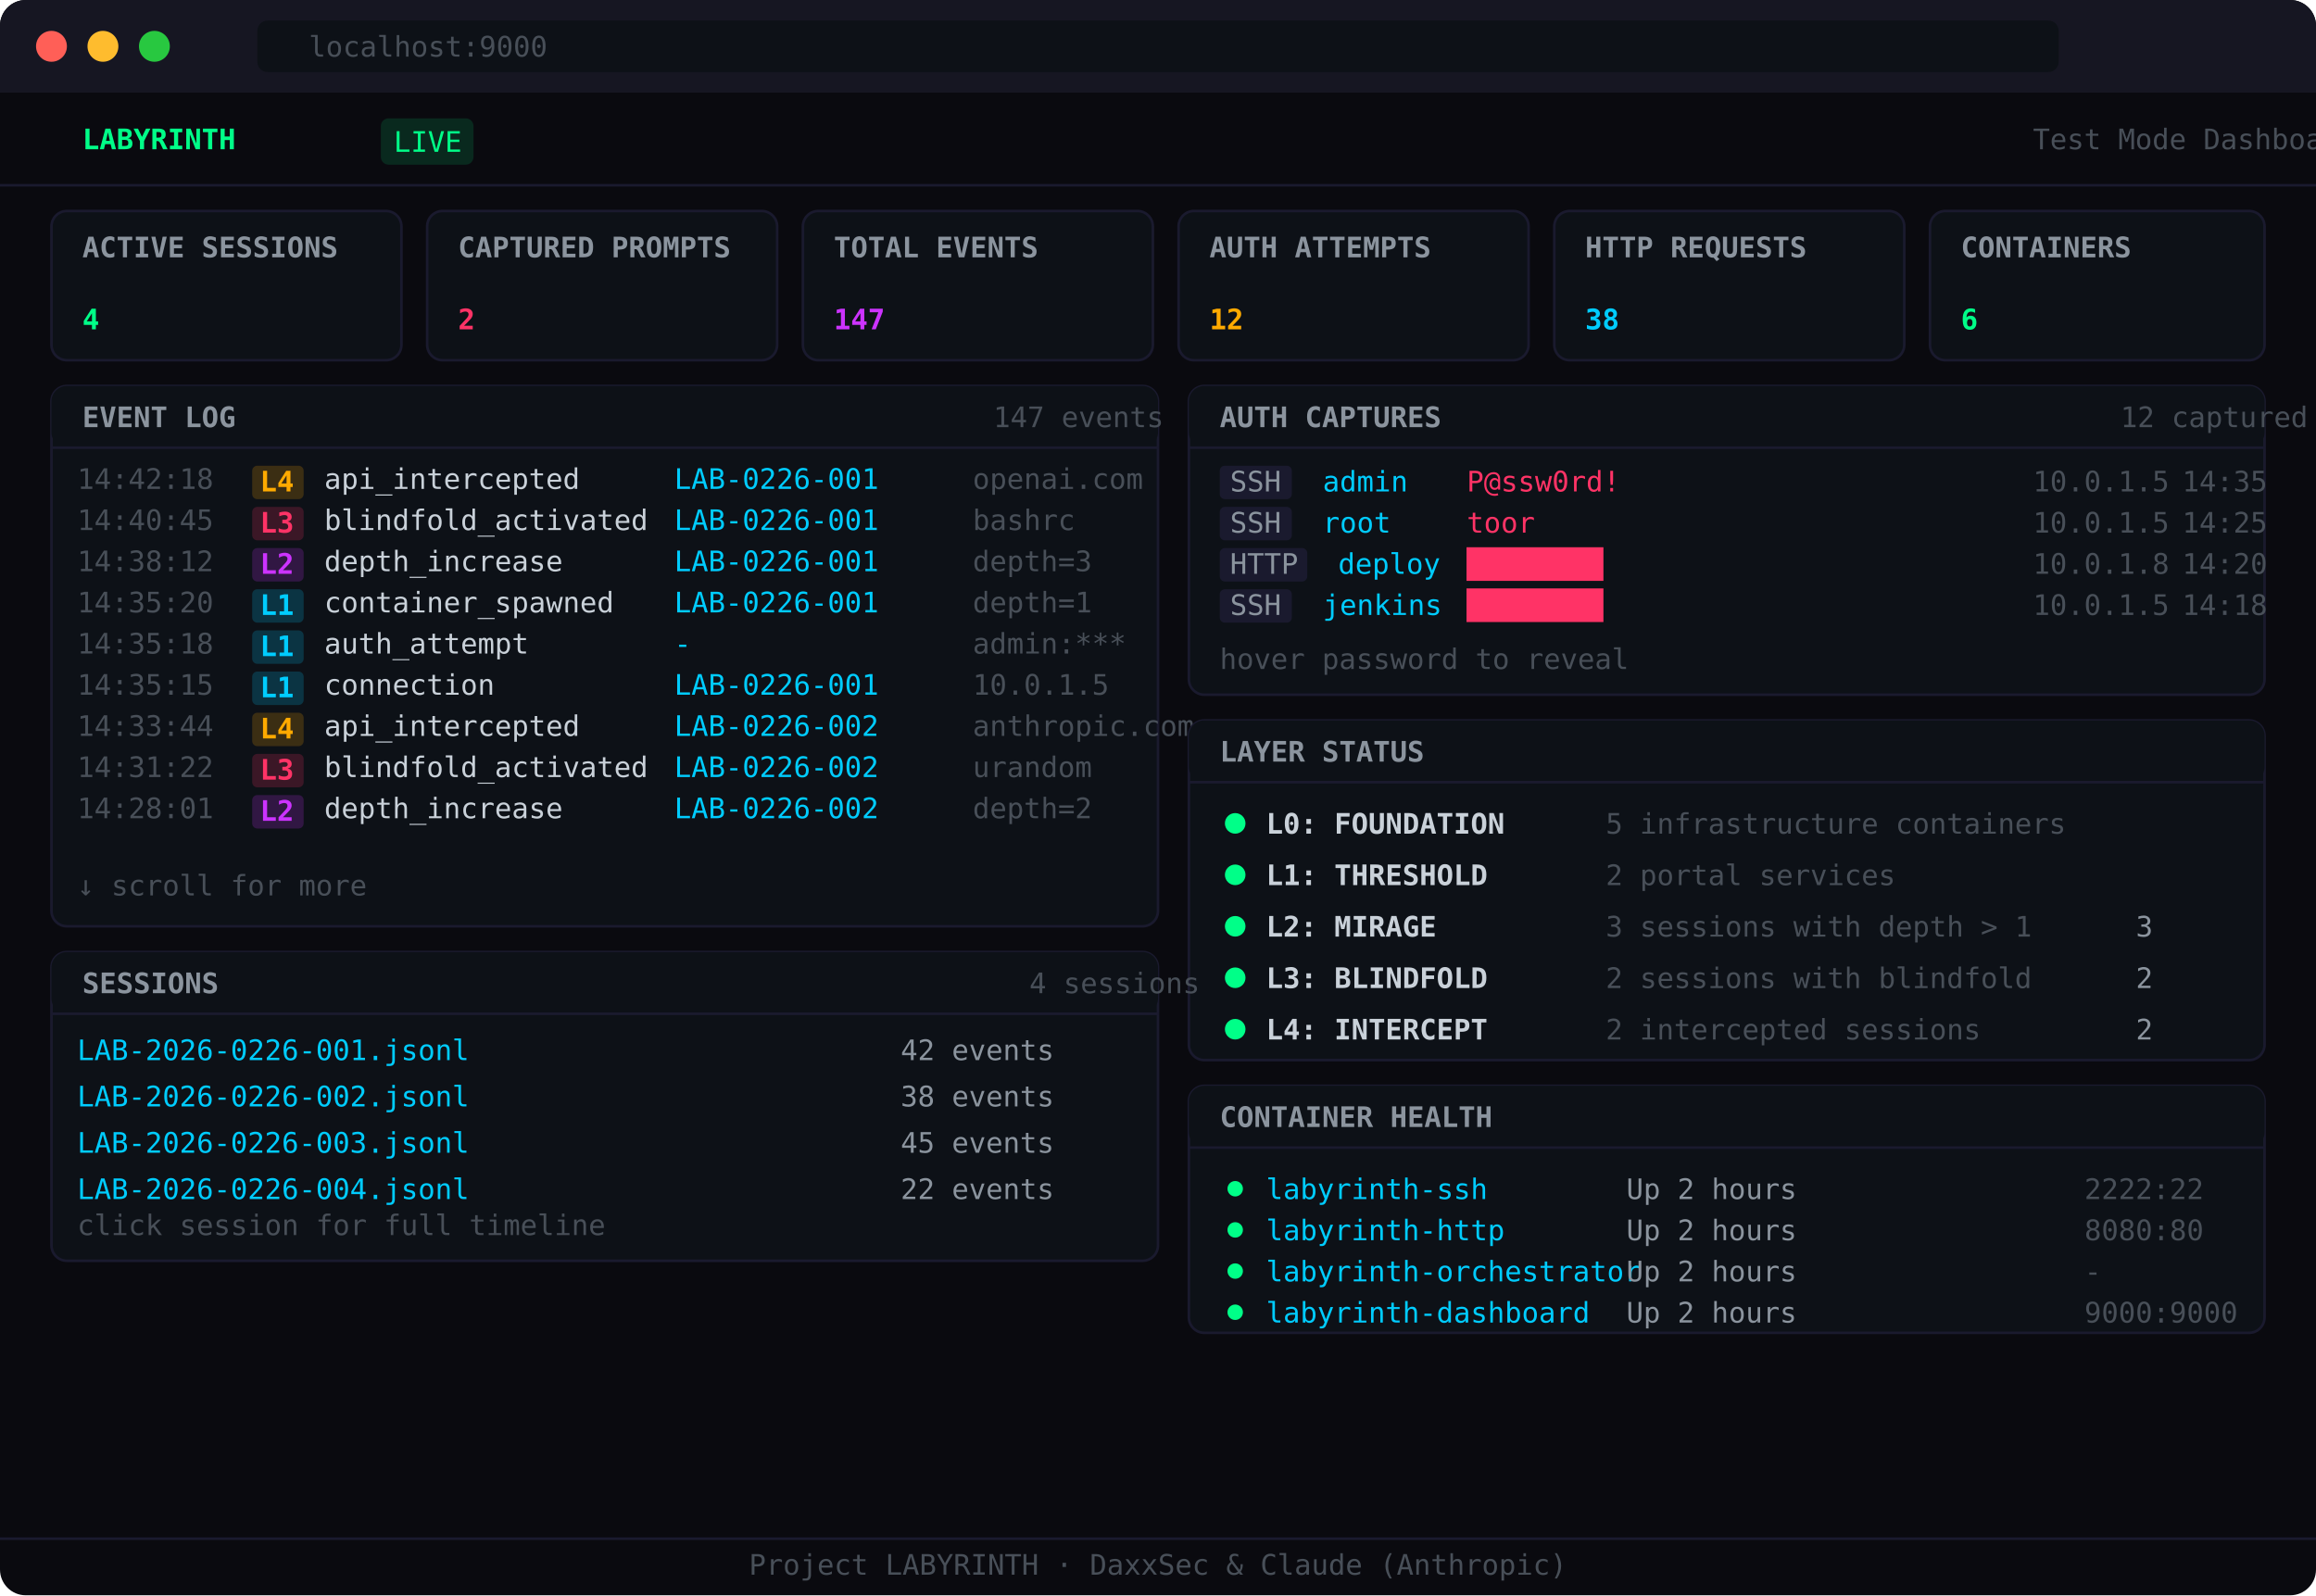
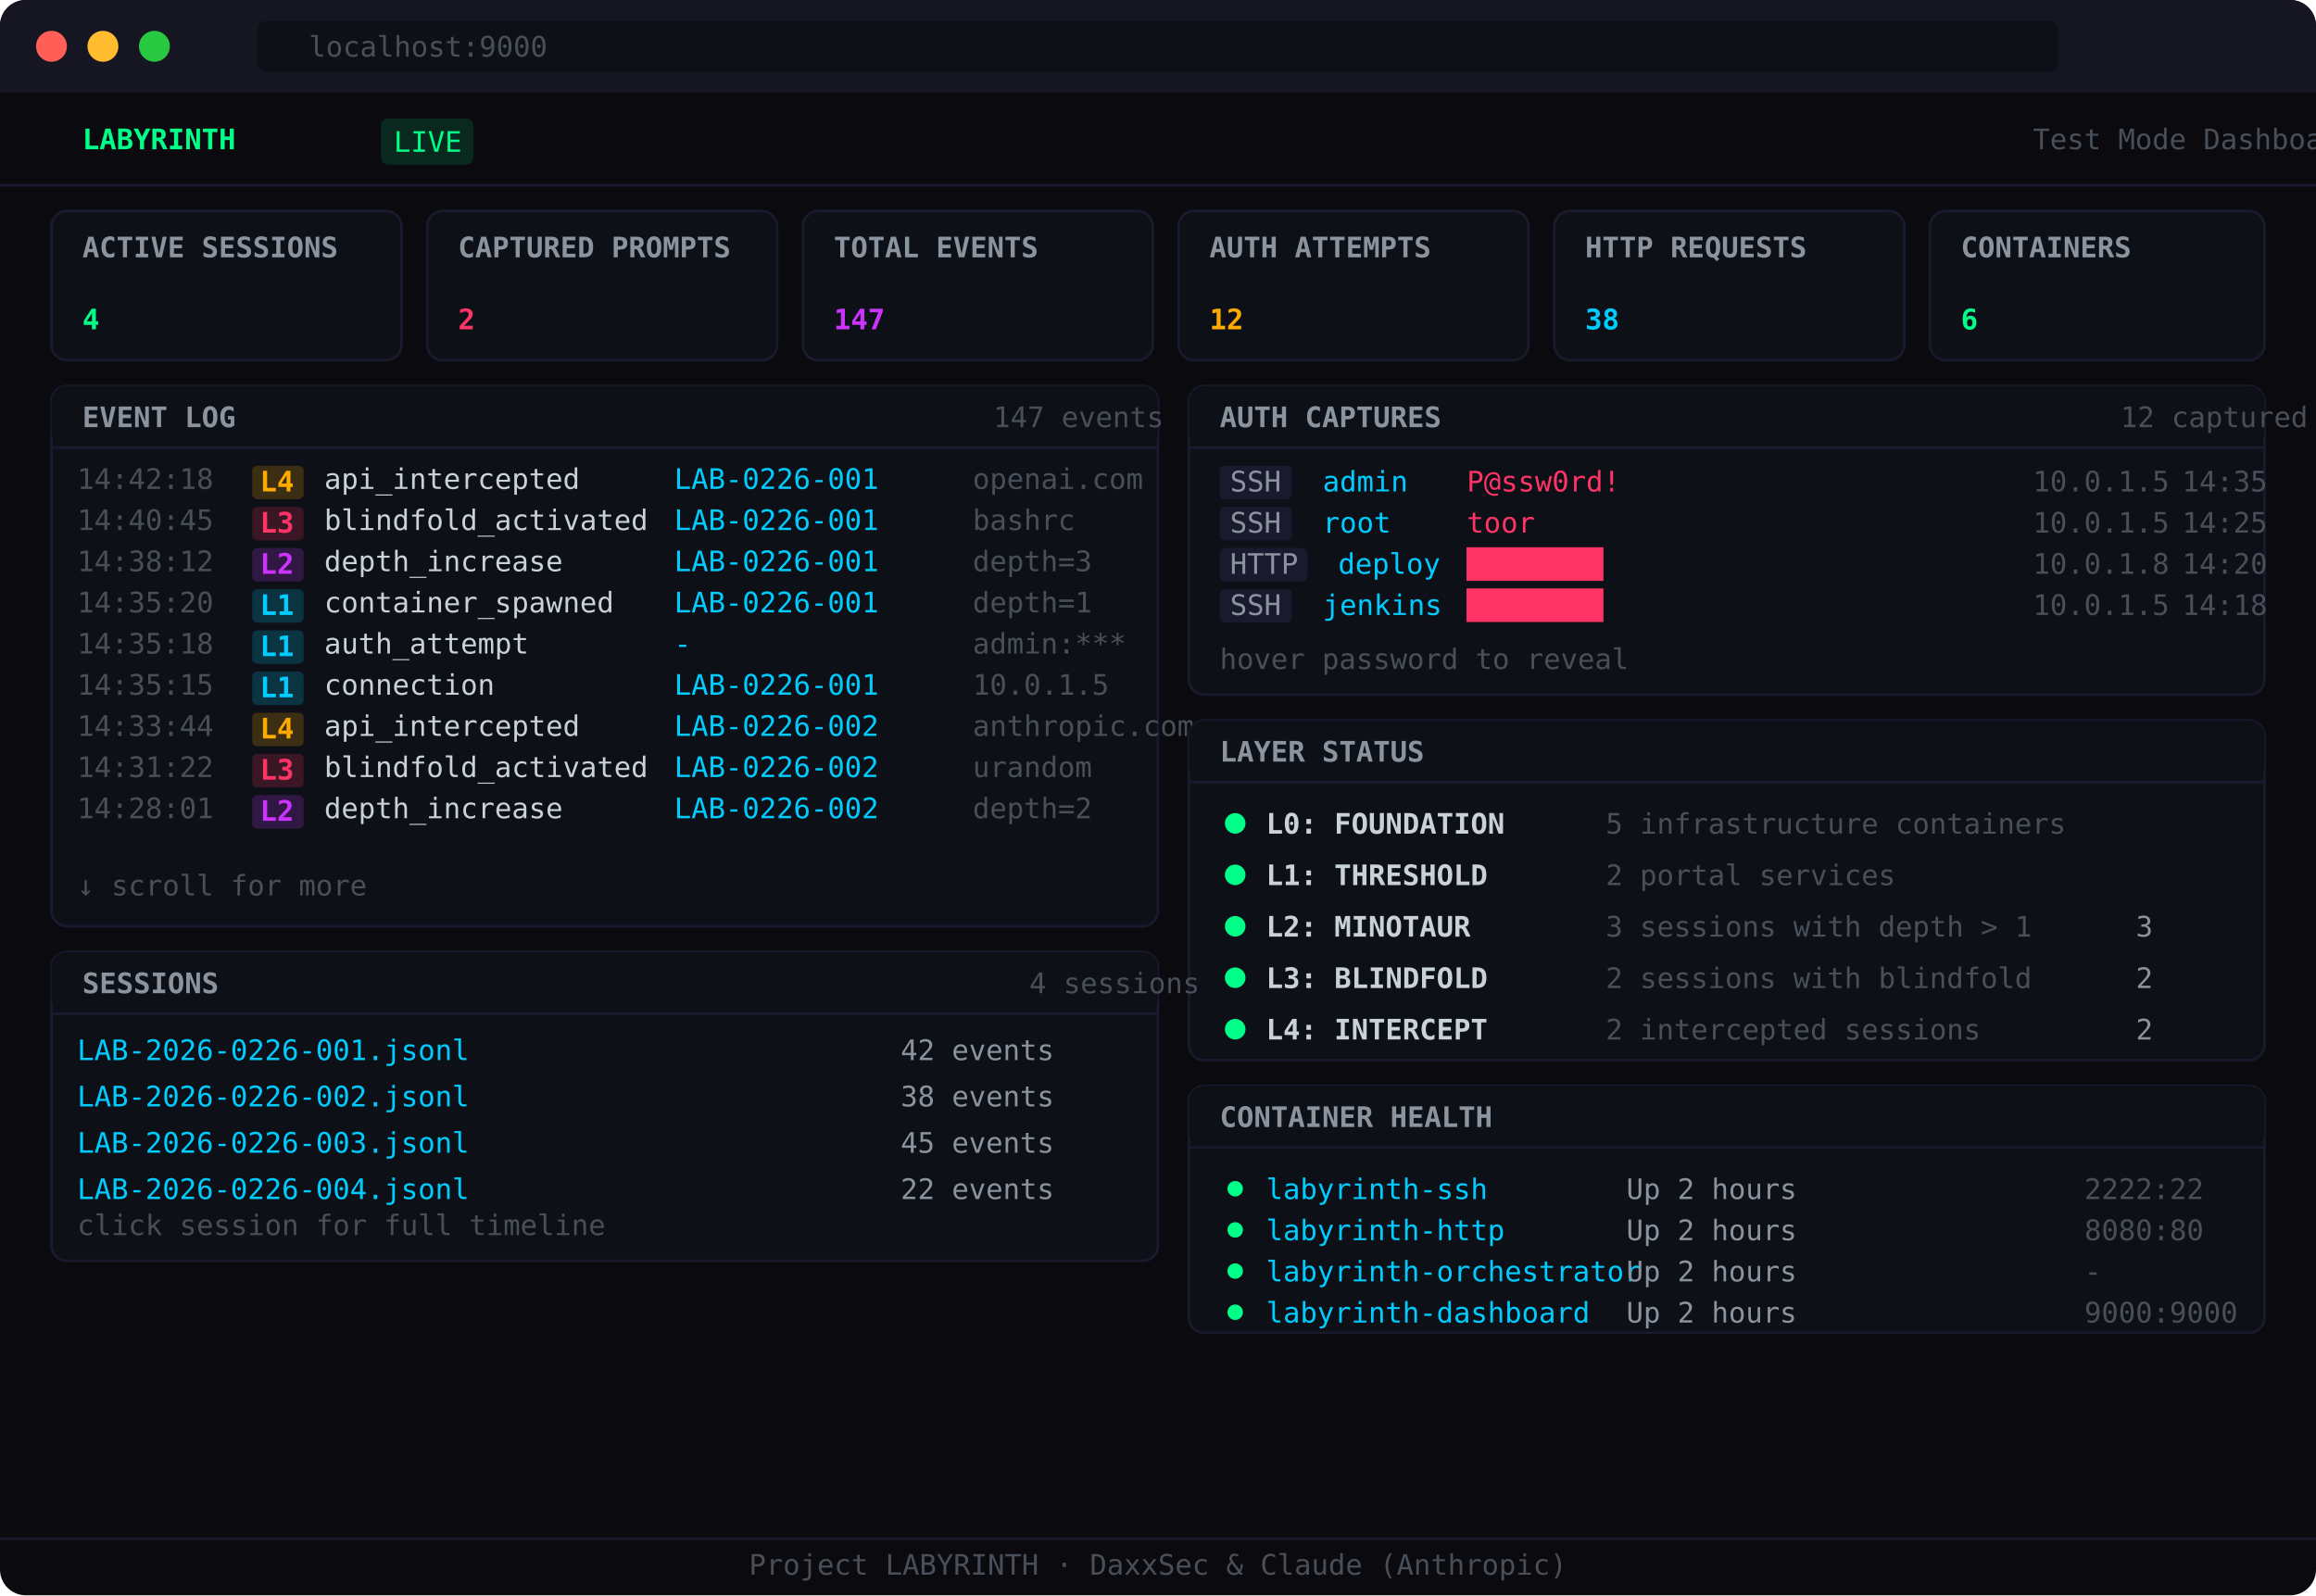
<svg xmlns="http://www.w3.org/2000/svg" width="900" height="620" viewBox="0 0 900 620">
  <defs>
    <style>
      text { font-family: 'JetBrains Mono', 'Fira Code', monospace; font-size: 11px; }
      .bg { fill: #0a0a0f; }
      .titlebar { fill: #161622; }
      .dim { fill: #484f58; }
      .subtle { fill: #8b949e; }
      .text { fill: #c9d1d9; }
      .green { fill: #00ff88; }
      .cyan { fill: #00ccff; }
      .red { fill: #ff3366; }
      .purple { fill: #cc33ff; }
      .yellow { fill: #ffaa00; }
      .bold { font-weight: 700; }
      .card-bg { fill: #0d1117; }
      .border-line { fill: none; stroke: #1a1a2e; stroke-width: 1; }
    </style>
  </defs>
  <rect class="bg" width="900" height="620" rx="10" />
  <rect class="titlebar" width="900" height="36" rx="10" />
  <rect class="titlebar" width="900" height="12" y="24" />
  <circle cx="20" cy="18" r="6" fill="#ff5f57" />
  <circle cx="40" cy="18" r="6" fill="#febc2e" />
  <circle cx="60" cy="18" r="6" fill="#28c840" />
  <rect x="100" y="8" width="700" height="20" rx="4" fill="#0d1117" />
  <text x="120" y="22" class="dim" font-size="10">localhost:9000</text>
  <rect x="0" y="36" width="900" height="36" fill="#0a0a0f" />
  <line x1="0" y1="72" x2="900" y2="72" stroke="#1a1a2e" />
  <text x="32" y="58" class="green bold" font-size="16">LABYRINTH</text>
  <rect x="148" y="46" width="36" height="18" rx="3" fill="#00ff8820" />
  <text x="153" y="59" class="green" font-size="9">LIVE</text>
  <text x="790" y="58" class="dim" font-size="10">Test Mode Dashboard</text>
  <rect x="20" y="82" width="136" height="58" rx="6" class="card-bg" />
  <rect x="20" y="82" width="136" height="58" rx="6" class="border-line" />
  <text x="32" y="100" class="subtle" font-size="8" font-weight="bold">ACTIVE SESSIONS</text>
  <text x="32" y="128" class="green bold" font-size="24">4</text>
  <rect x="166" y="82" width="136" height="58" rx="6" class="card-bg" />
  <rect x="166" y="82" width="136" height="58" rx="6" class="border-line" />
  <text x="178" y="100" class="subtle" font-size="8" font-weight="bold">CAPTURED PROMPTS</text>
  <text x="178" y="128" class="red bold" font-size="24">2</text>
  <rect x="312" y="82" width="136" height="58" rx="6" class="card-bg" />
  <rect x="312" y="82" width="136" height="58" rx="6" class="border-line" />
  <text x="324" y="100" class="subtle" font-size="8" font-weight="bold">TOTAL EVENTS</text>
  <text x="324" y="128" class="purple bold" font-size="24">147</text>
  <rect x="458" y="82" width="136" height="58" rx="6" class="card-bg" />
  <rect x="458" y="82" width="136" height="58" rx="6" class="border-line" />
  <text x="470" y="100" class="subtle" font-size="8" font-weight="bold">AUTH ATTEMPTS</text>
  <text x="470" y="128" class="yellow bold" font-size="24">12</text>
  <rect x="604" y="82" width="136" height="58" rx="6" class="card-bg" />
  <rect x="604" y="82" width="136" height="58" rx="6" class="border-line" />
  <text x="616" y="100" class="subtle" font-size="8" font-weight="bold">HTTP REQUESTS</text>
  <text x="616" y="128" class="cyan bold" font-size="24">38</text>
  <rect x="750" y="82" width="130" height="58" rx="6" class="card-bg" />
  <rect x="750" y="82" width="130" height="58" rx="6" class="border-line" />
  <text x="762" y="100" class="subtle" font-size="8" font-weight="bold">CONTAINERS</text>
  <text x="762" y="128" class="green bold" font-size="24">6</text>
  <rect x="20" y="150" width="430" height="210" rx="6" class="card-bg" />
  <rect x="20" y="150" width="430" height="210" rx="6" class="border-line" />
  <rect x="20" y="150" width="430" height="24" rx="6" fill="#0d1117" />
  <text x="32" y="166" class="subtle bold" font-size="9">EVENT LOG</text>
  <text x="386" y="166" class="dim" font-size="9">147 events</text>
  <line x1="20" y1="174" x2="450" y2="174" stroke="#1a1a2e" />
  <text x="30" y="190" class="dim" font-size="10">14:42:18</text>
  <rect x="98" y="181" width="20" height="13" rx="2" fill="#ffaa0030" />
  <text x="101" y="191" class="yellow" font-size="8" font-weight="bold">L4</text>
  <text x="126" y="190" class="text" font-size="10">api_intercepted</text>
  <text x="262" y="190" class="cyan" font-size="10">LAB-0226-001</text>
  <text x="378" y="190" class="dim" font-size="9">openai.com</text>
  <text x="30" y="206" class="dim" font-size="10">14:40:45</text>
  <rect x="98" y="197" width="20" height="13" rx="2" fill="#ff336630" />
  <text x="101" y="207" class="red" font-size="8" font-weight="bold">L3</text>
  <text x="126" y="206" class="text" font-size="10">blindfold_activated</text>
  <text x="262" y="206" class="cyan" font-size="10">LAB-0226-001</text>
  <text x="378" y="206" class="dim" font-size="9">bashrc</text>
  <text x="30" y="222" class="dim" font-size="10">14:38:12</text>
  <rect x="98" y="213" width="20" height="13" rx="2" fill="#cc33ff30" />
  <text x="101" y="223" class="purple" font-size="8" font-weight="bold">L2</text>
  <text x="126" y="222" class="text" font-size="10">depth_increase</text>
  <text x="262" y="222" class="cyan" font-size="10">LAB-0226-001</text>
  <text x="378" y="222" class="dim" font-size="9">depth=3</text>
  <text x="30" y="238" class="dim" font-size="10">14:35:20</text>
  <rect x="98" y="229" width="20" height="13" rx="2" fill="#00ccff30" />
  <text x="101" y="239" class="cyan" font-size="8" font-weight="bold">L1</text>
  <text x="126" y="238" class="text" font-size="10">container_spawned</text>
  <text x="262" y="238" class="cyan" font-size="10">LAB-0226-001</text>
  <text x="378" y="238" class="dim" font-size="9">depth=1</text>
  <text x="30" y="254" class="dim" font-size="10">14:35:18</text>
  <rect x="98" y="245" width="20" height="13" rx="2" fill="#00ccff30" />
  <text x="101" y="255" class="cyan" font-size="8" font-weight="bold">L1</text>
  <text x="126" y="254" class="text" font-size="10">auth_attempt</text>
  <text x="262" y="254" class="cyan" font-size="10">-</text>
  <text x="378" y="254" class="dim" font-size="9">admin:***</text>
  <text x="30" y="270" class="dim" font-size="10">14:35:15</text>
  <rect x="98" y="261" width="20" height="13" rx="2" fill="#00ccff30" />
  <text x="101" y="271" class="cyan" font-size="8" font-weight="bold">L1</text>
  <text x="126" y="270" class="text" font-size="10">connection</text>
  <text x="262" y="270" class="cyan" font-size="10">LAB-0226-001</text>
  <text x="378" y="270" class="dim" font-size="9">10.0.1.5</text>
  <text x="30" y="286" class="dim" font-size="10">14:33:44</text>
  <rect x="98" y="277" width="20" height="13" rx="2" fill="#ffaa0030" />
  <text x="101" y="287" class="yellow" font-size="8" font-weight="bold">L4</text>
  <text x="126" y="286" class="text" font-size="10">api_intercepted</text>
  <text x="262" y="286" class="cyan" font-size="10">LAB-0226-002</text>
  <text x="378" y="286" class="dim" font-size="9">anthropic.com</text>
  <text x="30" y="302" class="dim" font-size="10">14:31:22</text>
  <rect x="98" y="293" width="20" height="13" rx="2" fill="#ff336630" />
  <text x="101" y="303" class="red" font-size="8" font-weight="bold">L3</text>
  <text x="126" y="302" class="text" font-size="10">blindfold_activated</text>
  <text x="262" y="302" class="cyan" font-size="10">LAB-0226-002</text>
  <text x="378" y="302" class="dim" font-size="9">urandom</text>
  <text x="30" y="318" class="dim" font-size="10">14:28:01</text>
  <rect x="98" y="309" width="20" height="13" rx="2" fill="#cc33ff30" />
  <text x="101" y="319" class="purple" font-size="8" font-weight="bold">L2</text>
  <text x="126" y="318" class="text" font-size="10">depth_increase</text>
  <text x="262" y="318" class="cyan" font-size="10">LAB-0226-002</text>
  <text x="378" y="318" class="dim" font-size="9">depth=2</text>
  <text x="30" y="348" class="dim" font-size="9">↓ scroll for more</text>
  <rect x="462" y="150" width="418" height="120" rx="6" class="card-bg" />
  <rect x="462" y="150" width="418" height="120" rx="6" class="border-line" />
  <rect x="462" y="150" width="418" height="24" rx="6" fill="#0d1117" />
  <text x="474" y="166" class="subtle bold" font-size="9">AUTH CAPTURES</text>
  <text x="824" y="166" class="dim" font-size="9">12 captured</text>
  <line x1="462" y1="174" x2="880" y2="174" stroke="#1a1a2e" />
  <rect x="474" y="181" width="28" height="13" rx="2" fill="#1a1a2e" />
  <text x="478" y="191" class="subtle" font-size="8">SSH</text>
  <text x="514" y="191" class="cyan" font-size="10">admin</text>
  <text x="570" y="191" class="red" font-size="10">P@ssw0rd!</text>
  <text x="790" y="191" class="dim" font-size="9">10.0.1.5</text>
  <text x="848" y="191" class="dim" font-size="9">14:35</text>
  <rect x="474" y="197" width="28" height="13" rx="2" fill="#1a1a2e" />
  <text x="478" y="207" class="subtle" font-size="8">SSH</text>
  <text x="514" y="207" class="cyan" font-size="10">root</text>
  <text x="570" y="207" class="red" font-size="10">toor</text>
  <text x="790" y="207" class="dim" font-size="9">10.0.1.5</text>
  <text x="848" y="207" class="dim" font-size="9">14:25</text>
  <rect x="474" y="213" width="34" height="13" rx="2" fill="#1a1a2e" />
  <text x="478" y="223" class="subtle" font-size="8">HTTP</text>
  <text x="520" y="223" class="cyan" font-size="10">deploy</text>
  <text x="570" y="223" class="red" font-size="10">████████</text>
  <text x="790" y="223" class="dim" font-size="9">10.0.1.8</text>
  <text x="848" y="223" class="dim" font-size="9">14:20</text>
  <rect x="474" y="229" width="28" height="13" rx="2" fill="#1a1a2e" />
  <text x="478" y="239" class="subtle" font-size="8">SSH</text>
  <text x="514" y="239" class="cyan" font-size="10">jenkins</text>
  <text x="570" y="239" class="red" font-size="10">████████</text>
  <text x="790" y="239" class="dim" font-size="9">10.0.1.5</text>
  <text x="848" y="239" class="dim" font-size="9">14:18</text>
  <text x="474" y="260" class="dim" font-size="9">hover password to reveal</text>
  <rect x="462" y="280" width="418" height="132" rx="6" class="card-bg" />
  <rect x="462" y="280" width="418" height="132" rx="6" class="border-line" />
  <rect x="462" y="280" width="418" height="24" rx="6" fill="#0d1117" />
  <text x="474" y="296" class="subtle bold" font-size="9">LAYER STATUS</text>
  <line x1="462" y1="304" x2="880" y2="304" stroke="#1a1a2e" />
  <circle cx="480" cy="320" r="4" fill="#00ff88" />
  <text x="492" y="324" class="text bold" font-size="10">L0: FOUNDATION</text>
  <text x="624" y="324" class="dim" font-size="9">5 infrastructure containers</text>
  <circle cx="480" cy="340" r="4" fill="#00ff88" />
  <text x="492" y="344" class="text bold" font-size="10">L1: THRESHOLD</text>
  <text x="624" y="344" class="dim" font-size="9">2 portal services</text>
  <circle cx="480" cy="360" r="4" fill="#00ff88" />
-   <text x="492" y="364" class="text bold" font-size="10">L2: MIRAGE</text>
+   <text x="492" y="364" class="text bold" font-size="10">L2: MINOTAUR</text>
  <text x="624" y="364" class="dim" font-size="9">3 sessions with depth &gt; 1</text>
  <text x="830" y="364" class="subtle" font-size="9">3</text>
  <circle cx="480" cy="380" r="4" fill="#00ff88" />
  <text x="492" y="384" class="text bold" font-size="10">L3: BLINDFOLD</text>
  <text x="624" y="384" class="dim" font-size="9">2 sessions with blindfold</text>
  <text x="830" y="384" class="subtle" font-size="9">2</text>
  <circle cx="480" cy="400" r="4" fill="#00ff88" />
  <text x="492" y="404" class="text bold" font-size="10">L4: INTERCEPT</text>
  <text x="624" y="404" class="dim" font-size="9">2 intercepted sessions</text>
  <text x="830" y="404" class="subtle" font-size="9">2</text>
  <rect x="20" y="370" width="430" height="120" rx="6" class="card-bg" />
  <rect x="20" y="370" width="430" height="120" rx="6" class="border-line" />
  <rect x="20" y="370" width="430" height="24" rx="6" fill="#0d1117" />
  <text x="32" y="386" class="subtle bold" font-size="9">SESSIONS</text>
  <text x="400" y="386" class="dim" font-size="9">4 sessions</text>
  <line x1="20" y1="394" x2="450" y2="394" stroke="#1a1a2e" />
  <text x="30" y="412" class="cyan" font-size="10">LAB-2026-0226-001.jsonl</text>
  <text x="350" y="412" class="subtle" font-size="10">42 events</text>
  <text x="30" y="430" class="cyan" font-size="10">LAB-2026-0226-002.jsonl</text>
  <text x="350" y="430" class="subtle" font-size="10">38 events</text>
  <text x="30" y="448" class="cyan" font-size="10">LAB-2026-0226-003.jsonl</text>
  <text x="350" y="448" class="subtle" font-size="10">45 events</text>
  <text x="30" y="466" class="cyan" font-size="10">LAB-2026-0226-004.jsonl</text>
  <text x="350" y="466" class="subtle" font-size="10">22 events</text>
  <text x="30" y="480" class="dim" font-size="9">click session for full timeline</text>
  <rect x="462" y="422" width="418" height="96" rx="6" class="card-bg" />
  <rect x="462" y="422" width="418" height="96" rx="6" class="border-line" />
  <rect x="462" y="422" width="418" height="24" rx="6" fill="#0d1117" />
  <text x="474" y="438" class="subtle bold" font-size="9">CONTAINER HEALTH</text>
  <line x1="462" y1="446" x2="880" y2="446" stroke="#1a1a2e" />
  <circle cx="480" cy="462" r="3" fill="#00ff88" />
  <text x="492" y="466" class="cyan" font-size="10">labyrinth-ssh</text>
  <text x="632" y="466" class="subtle" font-size="9">Up 2 hours</text>
  <text x="810" y="466" class="dim" font-size="9">2222:22</text>
  <circle cx="480" cy="478" r="3" fill="#00ff88" />
  <text x="492" y="482" class="cyan" font-size="10">labyrinth-http</text>
  <text x="632" y="482" class="subtle" font-size="9">Up 2 hours</text>
  <text x="810" y="482" class="dim" font-size="9">8080:80</text>
  <circle cx="480" cy="494" r="3" fill="#00ff88" />
  <text x="492" y="498" class="cyan" font-size="10">labyrinth-orchestrator</text>
  <text x="632" y="498" class="subtle" font-size="9">Up 2 hours</text>
  <text x="810" y="498" class="dim" font-size="9">-</text>
  <circle cx="480" cy="510" r="3" fill="#00ff88" />
  <text x="492" y="514" class="cyan" font-size="10">labyrinth-dashboard</text>
  <text x="632" y="514" class="subtle" font-size="9">Up 2 hours</text>
  <text x="810" y="514" class="dim" font-size="9">9000:9000</text>
  <line x1="0" y1="598" x2="900" y2="598" stroke="#1a1a2e" />
  <text x="450" y="612" class="dim" font-size="9" text-anchor="middle">Project LABYRINTH · DaxxSec &amp; Claude (Anthropic)</text>
</svg>
